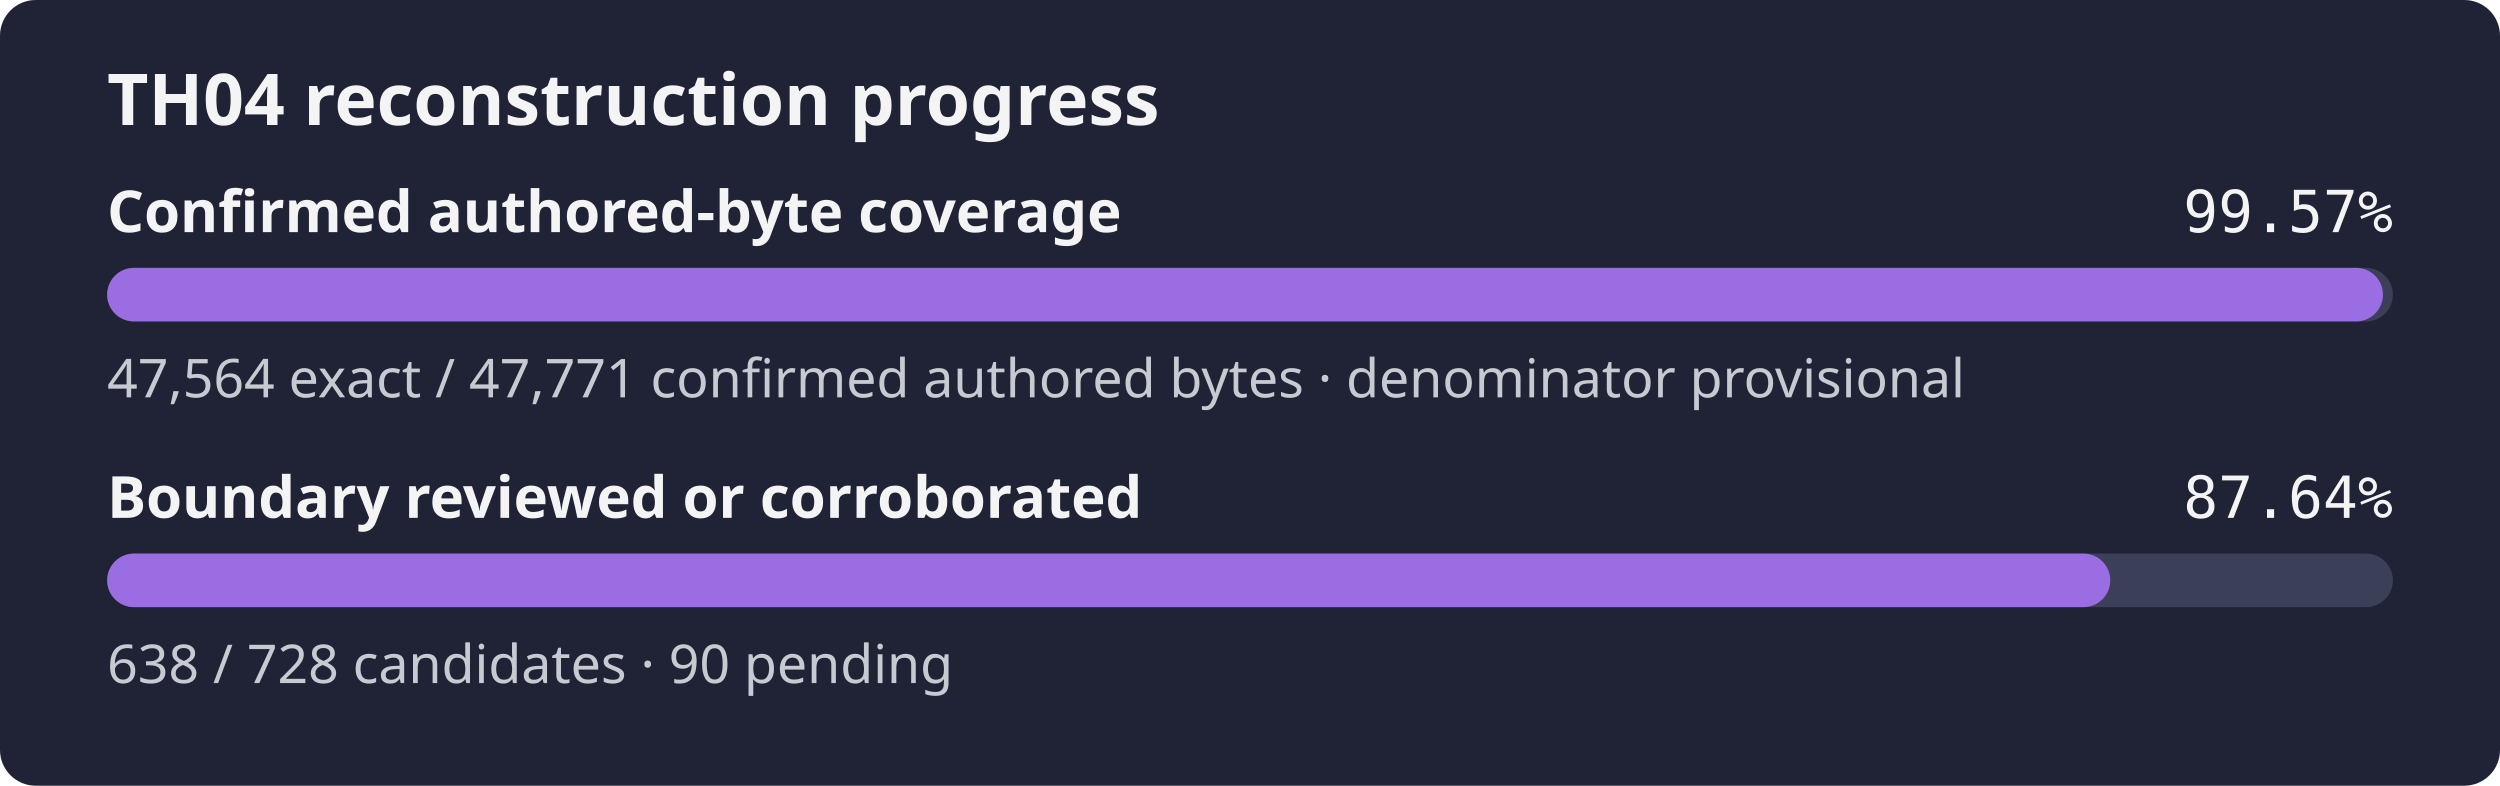
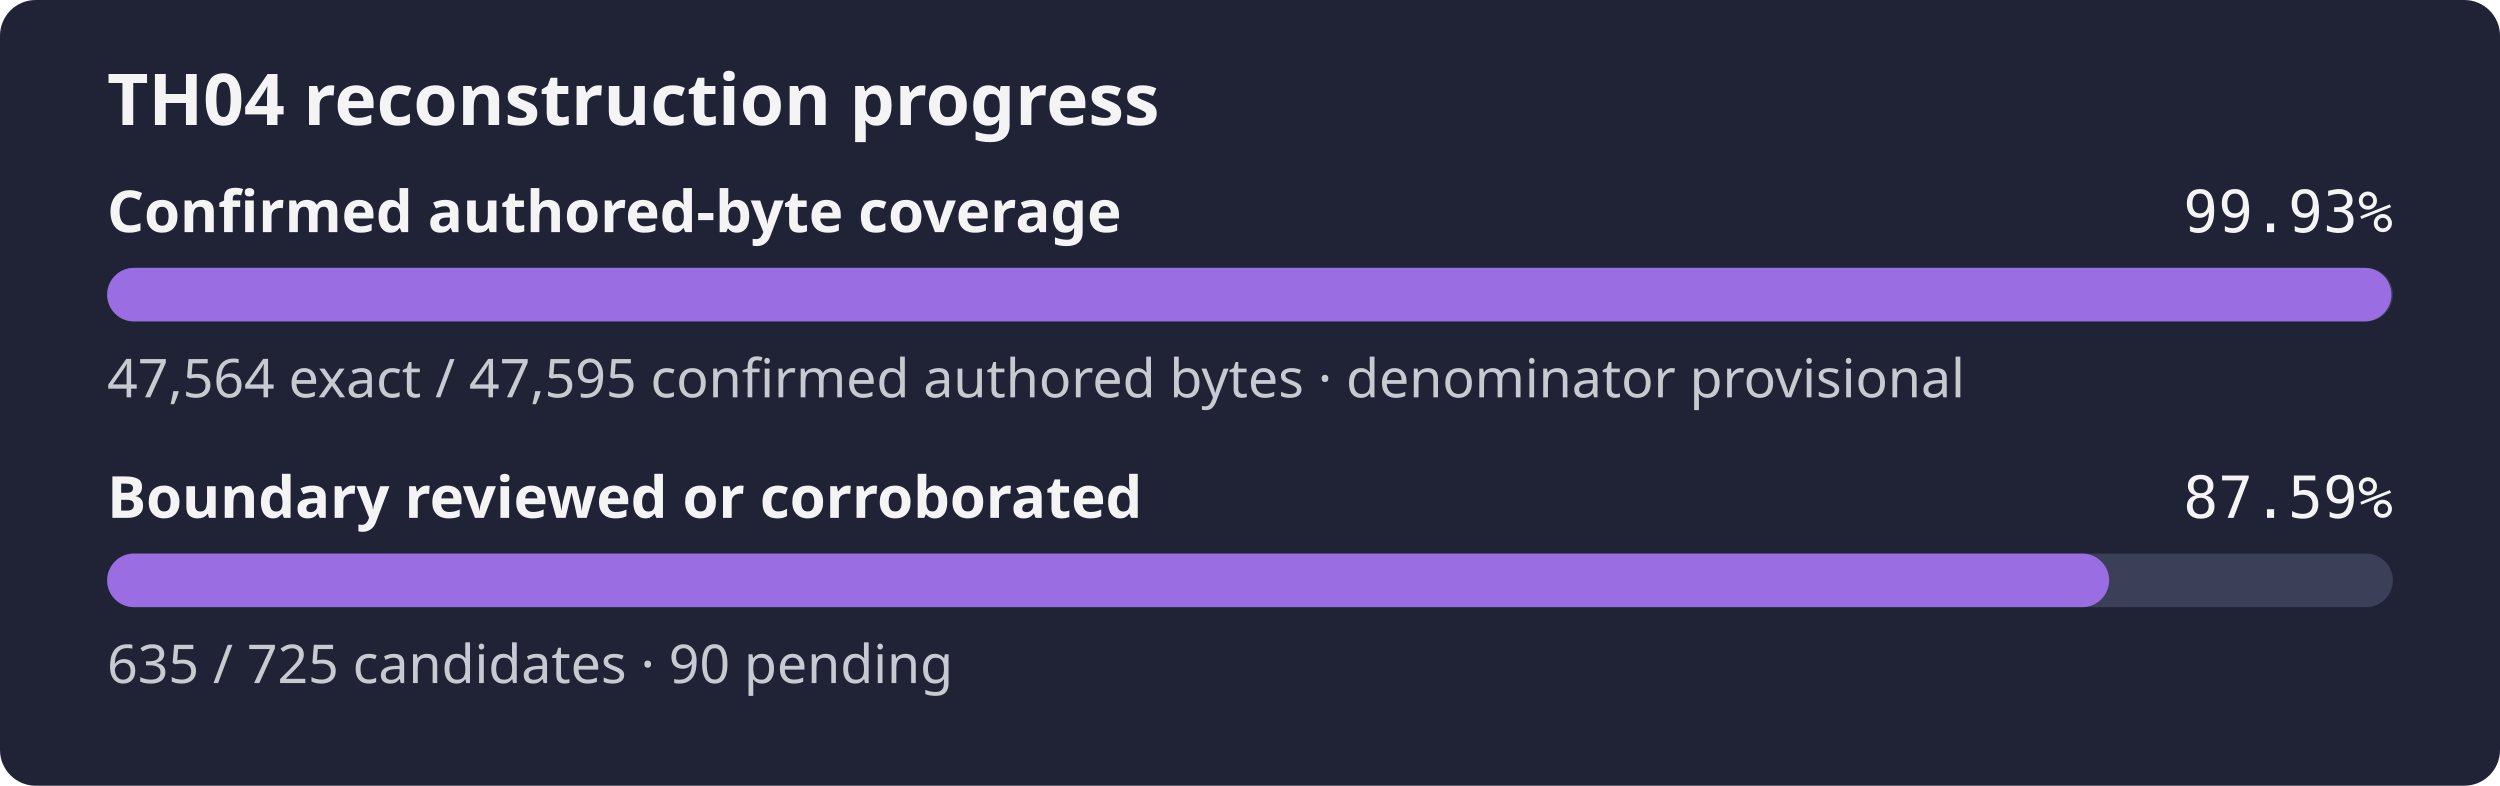
- <svg xmlns="http://www.w3.org/2000/svg" width="560" height="176" role="img" aria-label="TH04 reconstruction progress: 99.57% of the confirmed authored-byte set is exact, boundary reviewed or corroborated 87.64%">
+ <svg xmlns="http://www.w3.org/2000/svg" width="560" height="176" role="img" aria-label="TH04 reconstruction progress: 99.93% of the confirmed authored-byte set is exact, boundary reviewed or corroborated 87.59%">
  <rect width="560" height="176" rx="8" fill="#1f2335" />
  <text x="24" y="28" fill="#f4f4f5" font-family="sans-serif" font-size="16" font-weight="600">TH04 reconstruction progress</text>
  <text x="24" y="52" fill="#f4f4f5" font-family="sans-serif" font-size="13" font-weight="600">Confirmed authored-byte coverage</text>
-   <text x="536" y="52" fill="#f4f4f5" text-anchor="end" font-family="monospace" font-size="13">99.57%</text>
+   <text x="536" y="52" fill="#f4f4f5" text-anchor="end" font-family="monospace" font-size="13">99.93%</text>
  <rect x="24" y="60" width="512" height="12" rx="6" fill="#3b4058" />
-   <rect x="24" y="60" width="509.78" height="12" rx="6" fill="#9b6de3" />
-   <text x="24" y="89" fill="#c8cad2" font-family="sans-serif" font-size="12">47,564 exact / 47,771 confirmed authored bytes · denominator provisional</text>
+   <rect x="24" y="60" width="511.67" height="12" rx="6" fill="#9b6de3" />
+   <text x="24" y="89" fill="#c8cad2" font-family="sans-serif" font-size="12">47,564 exact / 47,595 confirmed authored bytes · denominator provisional</text>
  <text x="24" y="116" fill="#f4f4f5" font-family="sans-serif" font-size="13" font-weight="600">Boundary reviewed or corroborated</text>
-   <text x="536" y="116" fill="#f4f4f5" text-anchor="end" font-family="monospace" font-size="13">87.64%</text>
+   <text x="536" y="116" fill="#f4f4f5" text-anchor="end" font-family="monospace" font-size="13">87.59%</text>
  <rect x="24" y="124" width="512" height="12" rx="6" fill="#3b4058" />
-   <rect x="24" y="124" width="448.70" height="12" rx="6" fill="#9b6de3" />
-   <text x="24" y="153" fill="#c8cad2" font-family="sans-serif" font-size="12">638 / 728 candidates · 90 pending</text>
+   <rect x="24" y="124" width="448.44" height="12" rx="6" fill="#9b6de3" />
+   <text x="24" y="153" fill="#c8cad2" font-family="sans-serif" font-size="12">635 / 725 candidates · 90 pending</text>
</svg>
